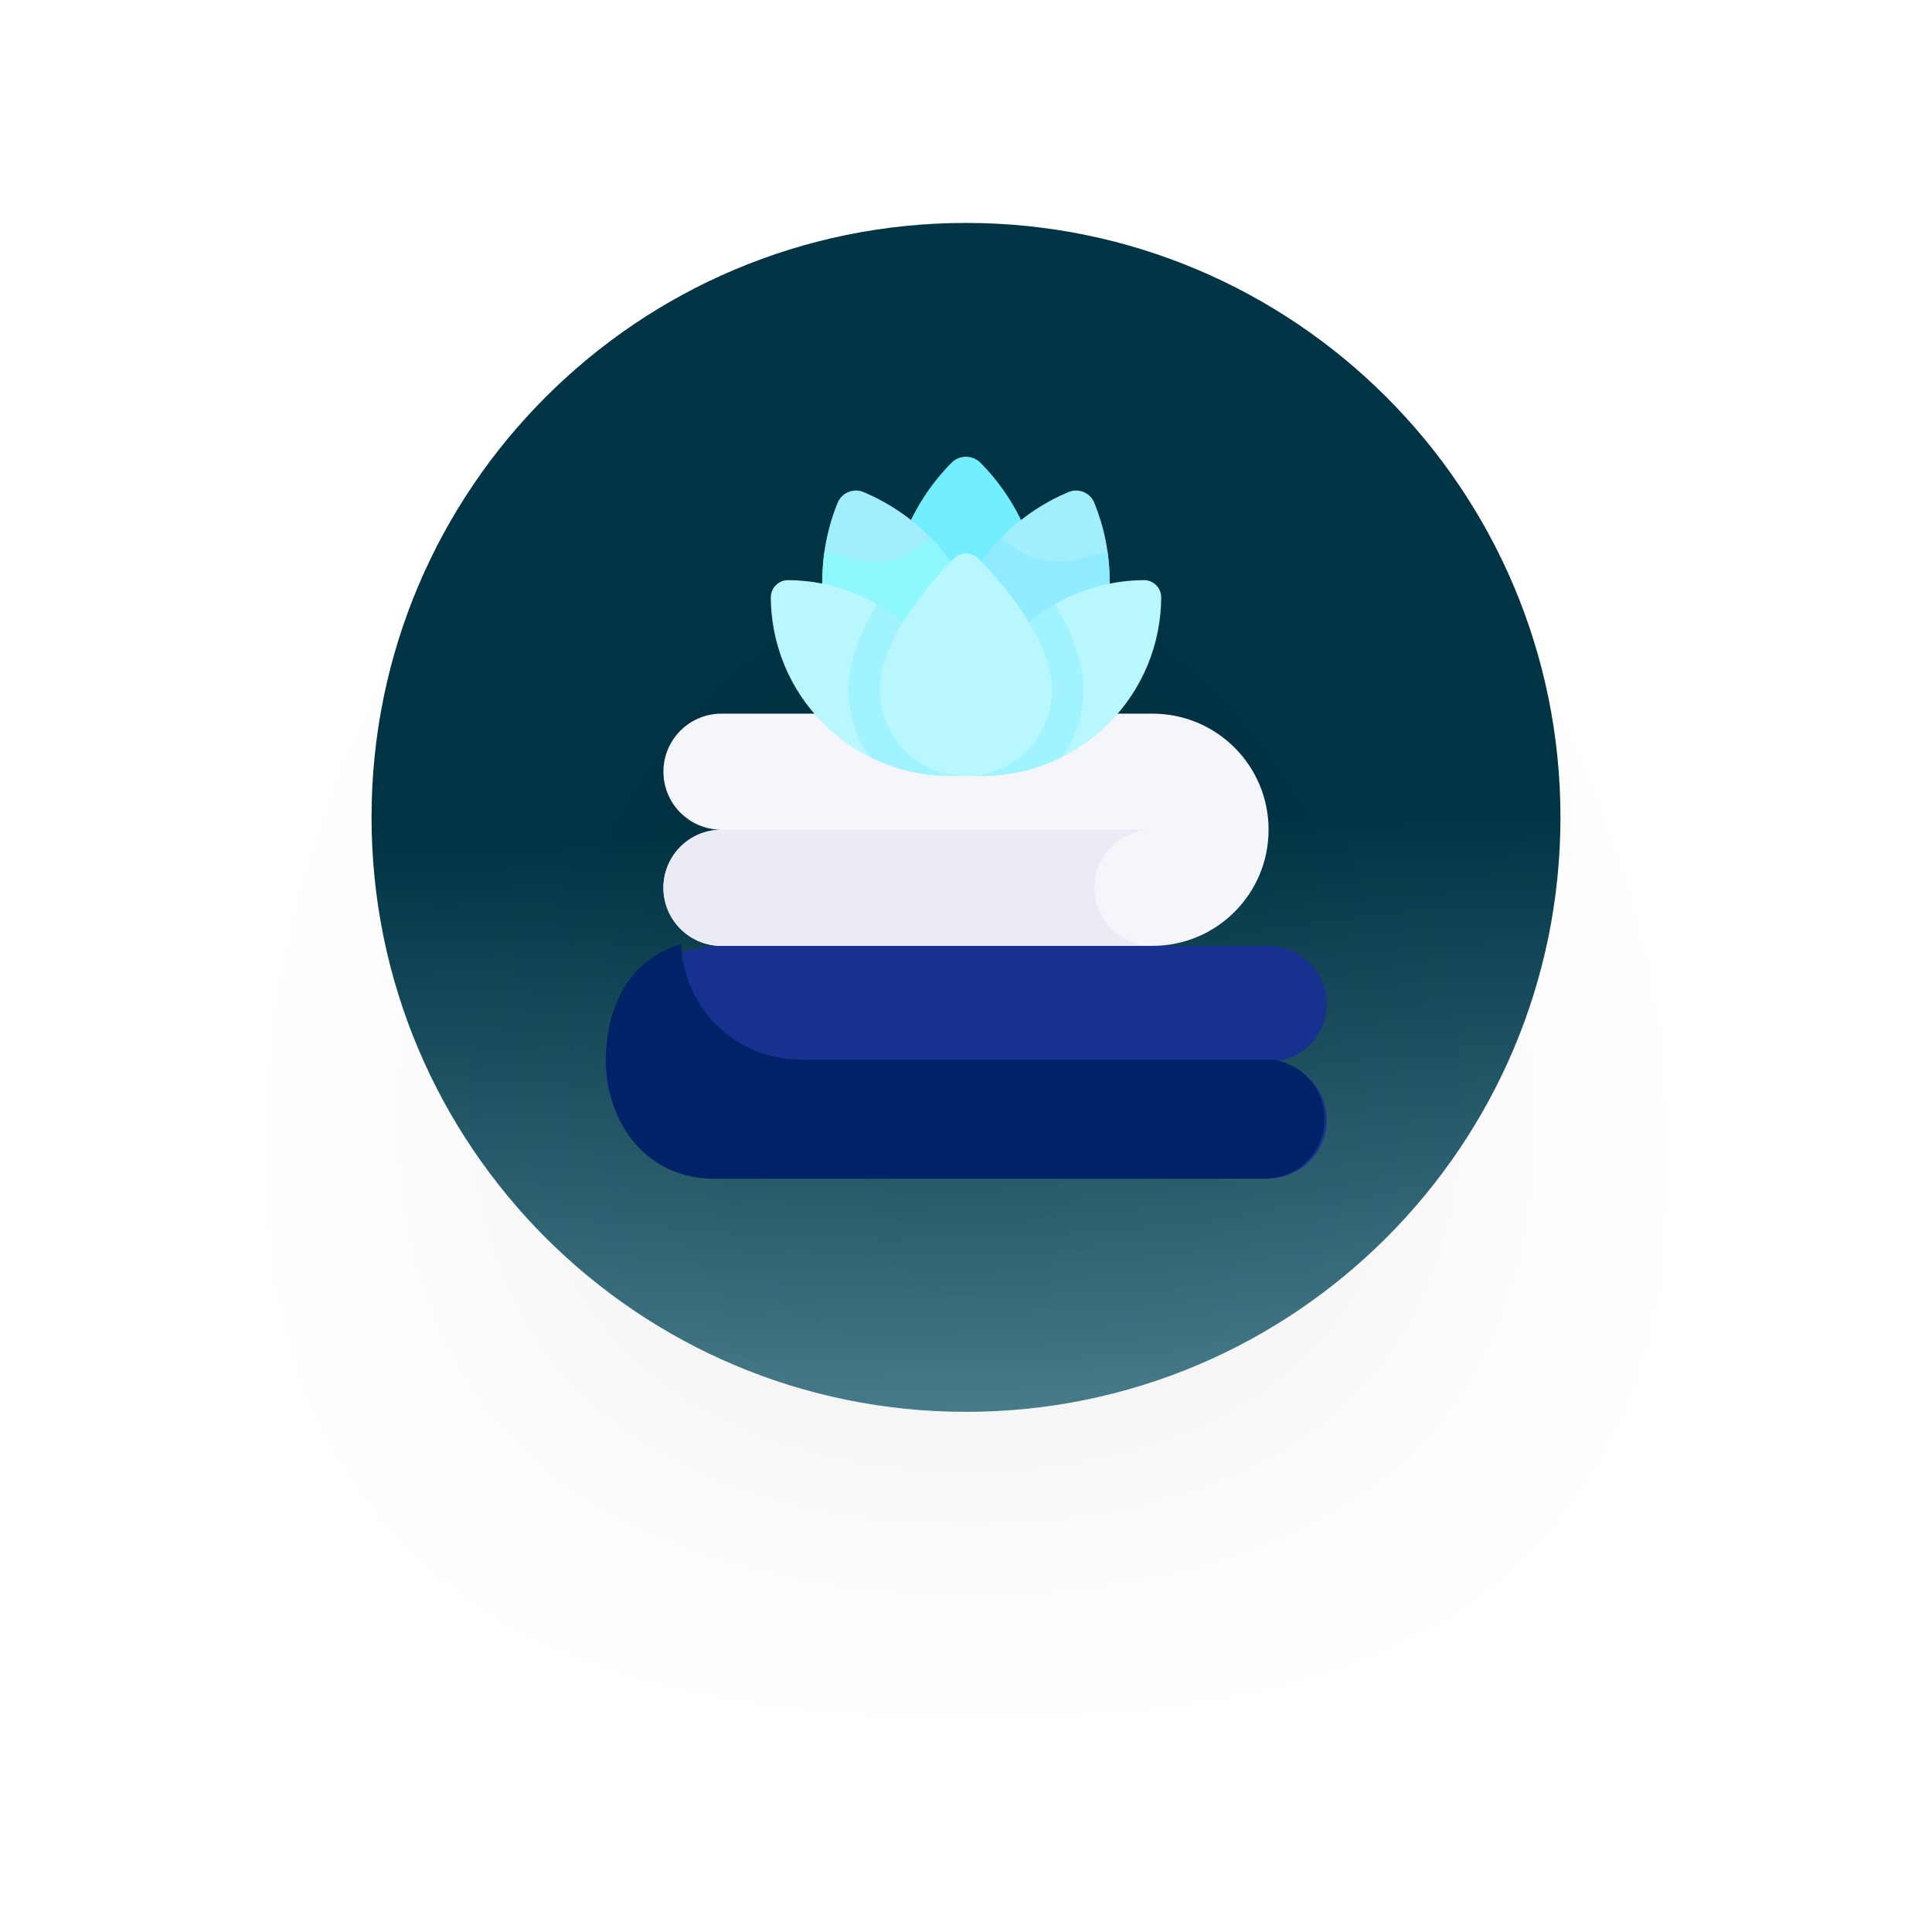
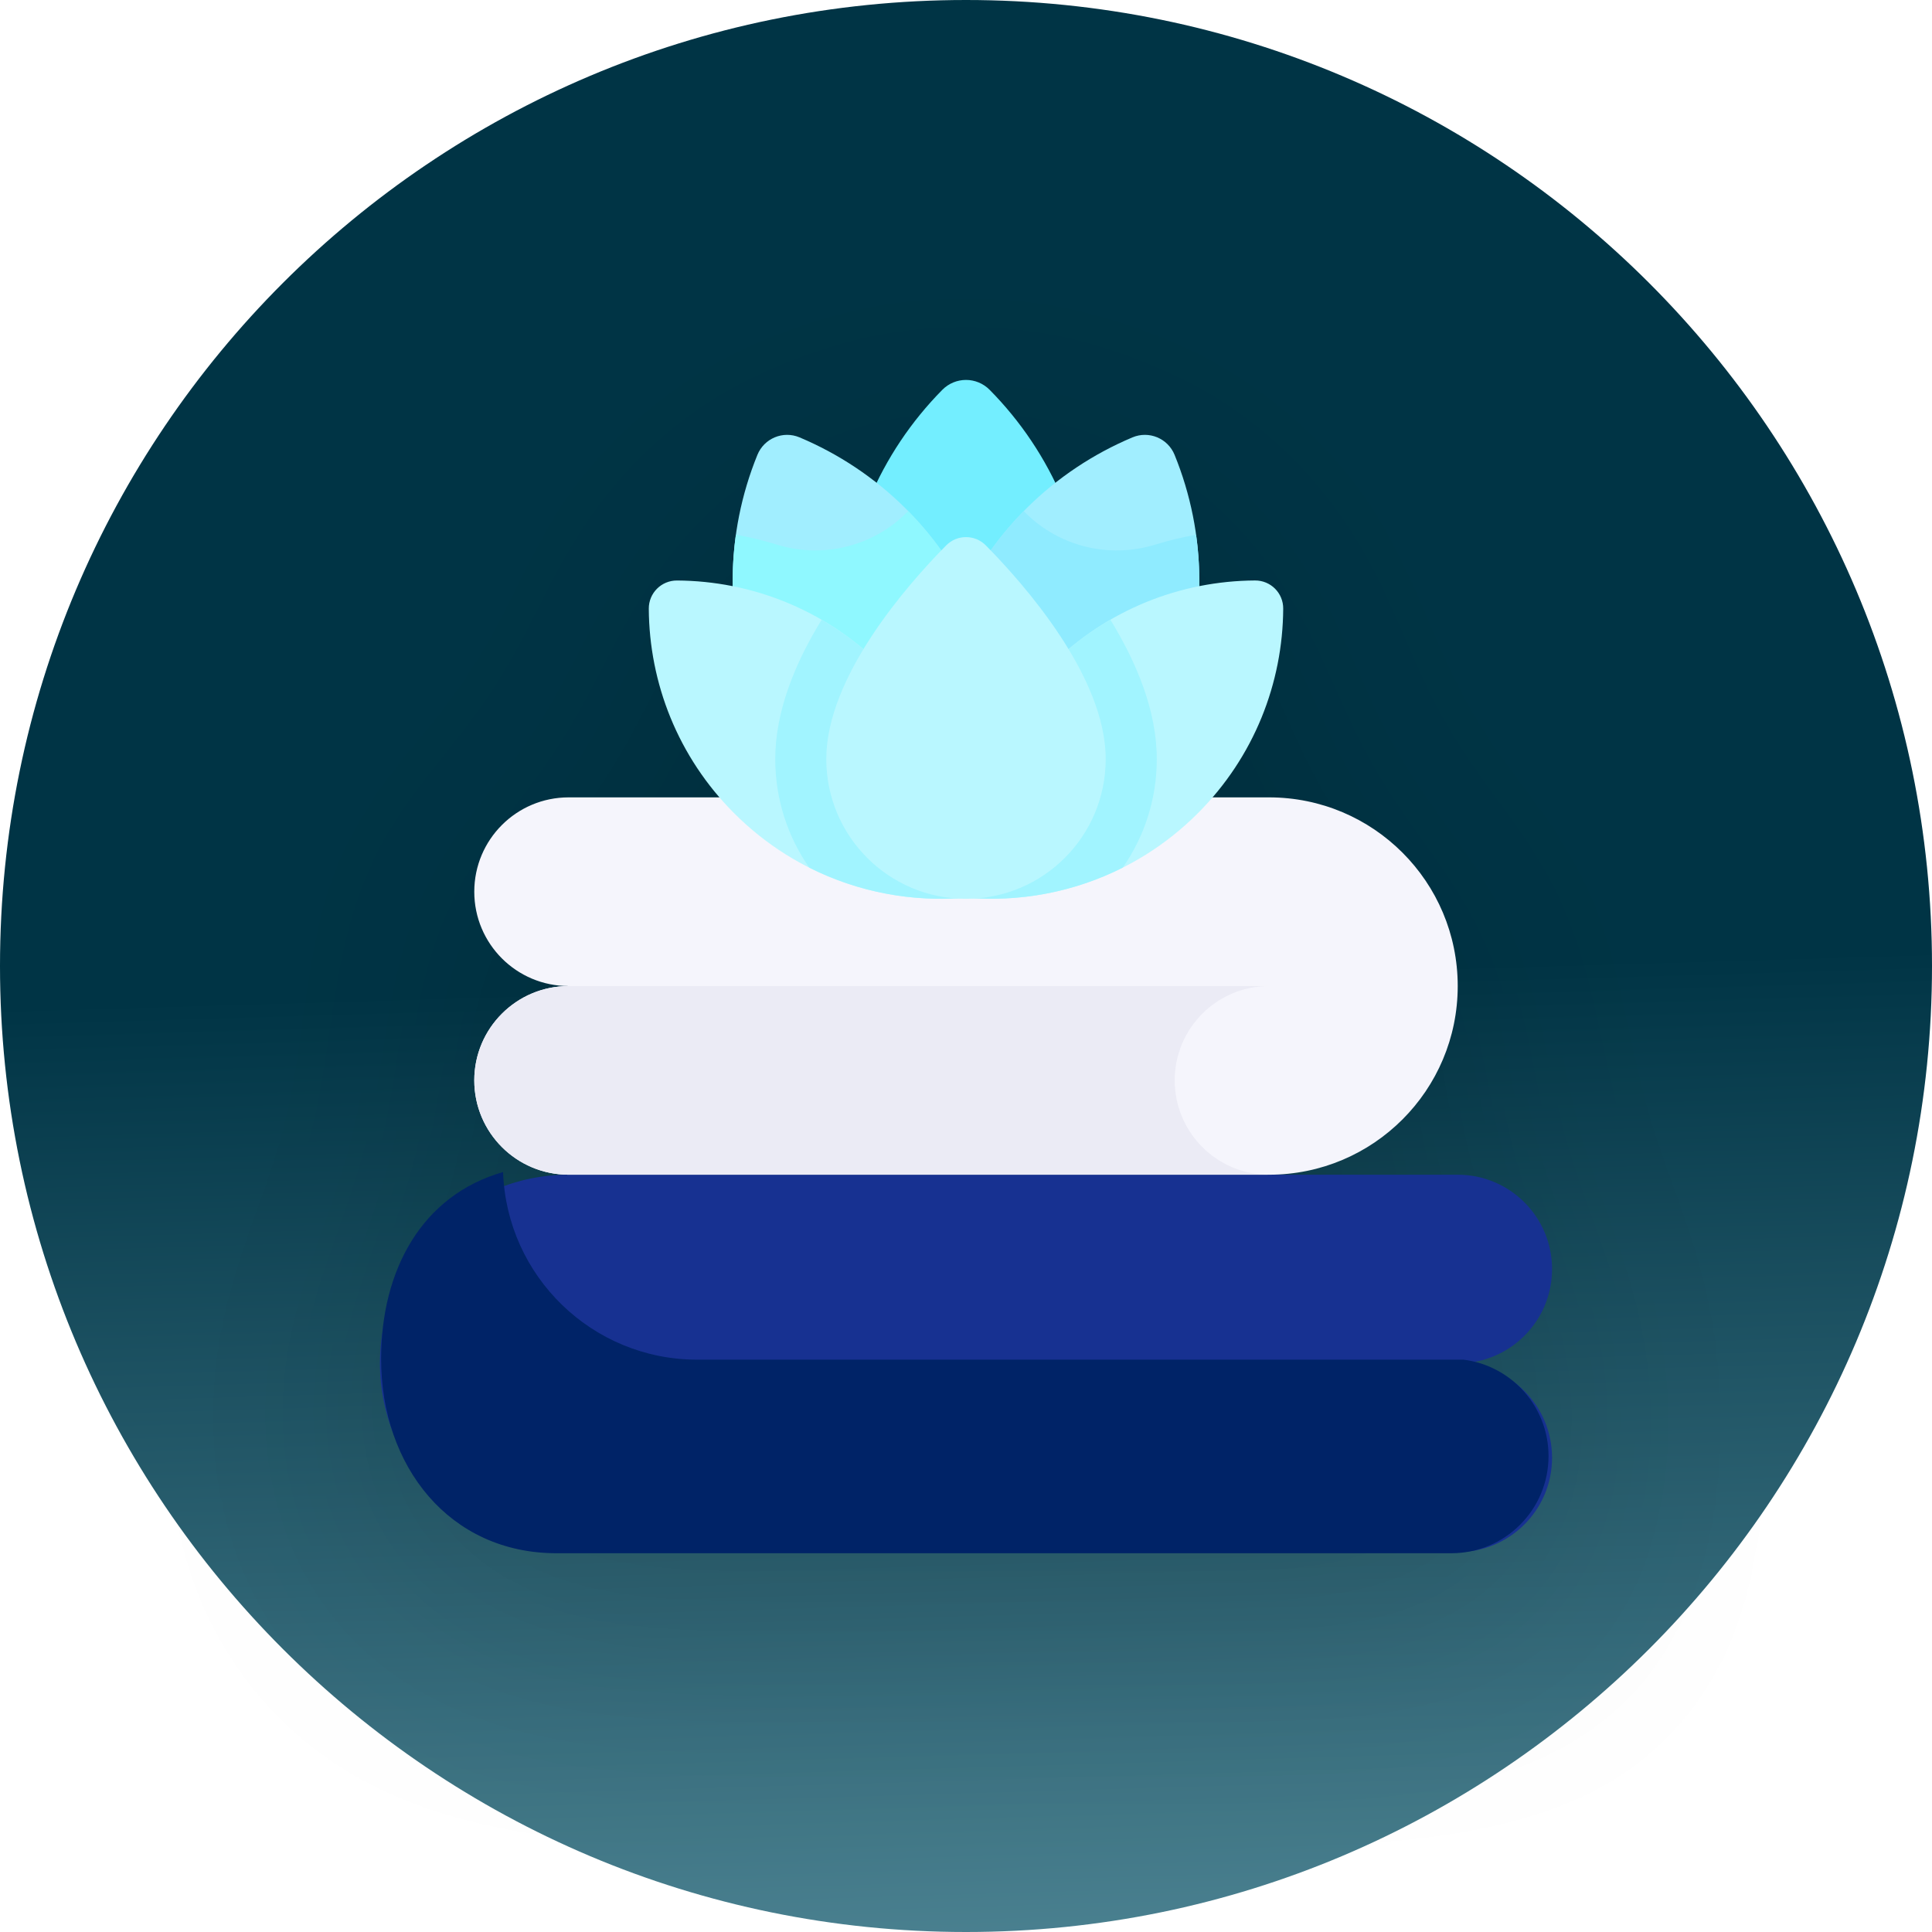
- <svg xmlns="http://www.w3.org/2000/svg" width="26" height="26" viewBox="0 0 26 26" fill="none">
-   <circle cx="13" cy="11" r="8" fill="url(#paint0_linear)" />
+ <svg xmlns="http://www.w3.org/2000/svg" width="64" height="64" viewBox="0 0 64 64" fill="none">
+   <circle cx="32" cy="32" r="32" fill="url(#paint0_linear)" />
  <g filter="url(#filter0_d)">
-     <path d="M17.854 13.51C17.854 13.078 17.504 12.729 17.072 12.729H9.709C8.846 12.729 8.146 13.428 8.146 14.291C8.146 15.154 8.846 15.854 9.709 15.854H17.072C17.504 15.854 17.854 15.504 17.854 15.072C17.854 14.641 17.504 14.291 17.072 14.291C17.504 14.291 17.854 13.941 17.854 13.51Z" fill="#173191" />
-     <path d="M17.121 14.26H10.774C9.904 14.26 9.196 13.569 9.166 12.706C8.493 12.899 8.156 13.518 8.156 14.254C8.156 15.143 8.721 15.863 9.61 15.863H17.019C17.464 15.863 17.824 15.503 17.824 15.058C17.824 14.648 17.517 14.31 17.121 14.26Z" fill="#002367" />
-     <path d="M8.928 10.385C8.928 9.953 9.278 9.604 9.709 9.604H15.51C16.373 9.604 17.072 10.303 17.072 11.166C17.072 12.029 16.373 12.729 15.51 12.729H9.709C9.278 12.729 8.928 12.379 8.928 11.947C8.928 11.516 9.278 11.166 9.709 11.166C9.278 11.166 8.928 10.816 8.928 10.385Z" fill="#F5F5FC" />
-     <path d="M14.729 11.947C14.729 11.516 15.078 11.166 15.51 11.166H9.709C9.278 11.166 8.928 11.516 8.928 11.947C8.928 12.379 9.278 12.729 9.709 12.729H15.51C15.078 12.729 14.729 12.379 14.729 11.947Z" fill="#EBEBF5" />
-     <path d="M11.975 8.245C11.975 9.128 12.373 9.917 13 10.443C13.627 9.917 14.025 9.128 14.025 8.245C14.025 7.459 13.709 6.747 13.196 6.229C13.088 6.119 12.912 6.119 12.804 6.229C12.291 6.747 11.975 7.459 11.975 8.245Z" fill="#73EEFF" />
-     <path d="M11.279 8.866C11.604 9.651 12.249 10.206 13 10.444C13.363 9.744 13.427 8.896 13.102 8.111C12.812 7.412 12.268 6.895 11.622 6.622C11.485 6.565 11.328 6.63 11.272 6.767C11.008 7.417 10.989 8.167 11.279 8.866Z" fill="#A1EEFF" />
-     <path d="M13.102 8.111C12.962 7.773 12.763 7.478 12.522 7.233C12.52 7.234 12.519 7.236 12.517 7.237C12.236 7.525 11.817 7.629 11.433 7.51C11.322 7.476 11.209 7.449 11.094 7.428C11.028 7.9 11.083 8.394 11.278 8.866C11.604 9.651 12.249 10.206 13 10.443C13.363 9.744 13.427 8.895 13.102 8.111Z" fill="#8FF8FF" />
-     <path d="M14.721 8.866C14.396 9.651 13.751 10.206 13 10.444C12.637 9.744 12.573 8.896 12.898 8.111C13.188 7.412 13.732 6.895 14.378 6.622C14.515 6.565 14.672 6.63 14.727 6.767C14.992 7.417 15.011 8.167 14.721 8.866Z" fill="#A1EEFF" />
-     <path d="M13.478 7.233C13.237 7.478 13.038 7.773 12.898 8.111C12.573 8.896 12.637 9.744 13 10.443C13.751 10.206 14.396 9.651 14.721 8.866C14.917 8.394 14.972 7.9 14.905 7.428C14.791 7.449 14.678 7.476 14.567 7.51C14.182 7.629 13.764 7.525 13.482 7.237C13.481 7.236 13.48 7.234 13.478 7.233Z" fill="#8FEBFF" />
-     <path d="M11.081 9.736C11.606 10.261 12.313 10.494 13 10.434C13.06 9.748 12.827 9.041 12.302 8.515C11.833 8.047 11.221 7.811 10.607 7.807C10.477 7.807 10.372 7.912 10.373 8.041C10.377 8.655 10.613 9.268 11.081 9.736Z" fill="#B9F7FF" />
-     <path d="M13.699 8.515C13.173 9.04 12.941 9.748 13 10.434C13.687 10.494 14.394 10.261 14.919 9.736C15.388 9.267 15.623 8.655 15.627 8.041C15.628 7.911 15.523 7.806 15.393 7.807C14.78 7.811 14.167 8.047 13.699 8.515Z" fill="#B9F7FF" />
-     <path d="M13 10.434C13.442 10.473 13.893 10.389 14.299 10.185C14.476 9.93 14.58 9.62 14.58 9.286C14.58 8.889 14.414 8.488 14.196 8.132C14.018 8.235 13.851 8.363 13.699 8.515C13.173 9.04 12.941 9.747 13 10.434Z" fill="#A1F4FF" />
-     <path d="M13 10.434C13.06 9.747 12.827 9.04 12.301 8.515C12.149 8.363 11.982 8.235 11.805 8.132C11.586 8.488 11.42 8.889 11.42 9.286C11.42 9.62 11.524 9.93 11.701 10.185C12.107 10.389 12.558 10.473 13 10.434Z" fill="#A1F4FF" />
-     <path d="M13 10.444C13.639 10.444 14.157 9.925 14.157 9.286C14.157 8.604 13.484 7.841 13.165 7.517C13.074 7.425 12.926 7.425 12.835 7.517C12.516 7.841 11.843 8.604 11.843 9.286C11.843 9.925 12.361 10.444 13 10.444Z" fill="#B9F7FF" />
+     <path d="M51.414 42.039C51.414 40.313 50.015 38.914 48.289 38.914H18.836C15.384 38.914 12.586 41.712 12.586 45.164C12.586 48.616 15.384 51.414 18.836 51.414H48.289C50.015 51.414 51.414 50.015 51.414 48.289C51.414 46.563 50.015 45.164 48.289 45.164C50.015 45.164 51.414 43.765 51.414 42.039Z" fill="#173191" />
+     <path d="M48.484 45.041H23.098C19.617 45.041 16.783 42.278 16.665 38.825C13.972 39.596 12.625 42.074 12.625 45.014C12.625 48.57 14.883 51.453 18.439 51.453H48.078C49.855 51.453 51.297 50.012 51.297 48.234C51.297 46.594 50.07 45.241 48.484 45.041V45.041Z" fill="#002367" />
+     <path d="M15.711 29.539C15.711 27.813 17.11 26.414 18.836 26.414H42.039C45.491 26.414 48.289 29.212 48.289 32.664C48.289 36.116 45.491 38.914 42.039 38.914H18.836C17.11 38.914 15.711 37.515 15.711 35.789C15.711 34.063 17.11 32.664 18.836 32.664C17.11 32.664 15.711 31.265 15.711 29.539Z" fill="#F5F5FC" />
+     <path d="M38.914 35.789C38.914 34.063 40.313 32.664 42.039 32.664H18.836C17.11 32.664 15.711 34.063 15.711 35.789C15.711 37.515 17.11 38.914 18.836 38.914H42.039C40.313 38.914 38.914 37.515 38.914 35.789Z" fill="#EBEBF5" />
+     <path d="M27.9 20.982C27.9 24.511 29.494 27.668 32 29.773C34.506 27.668 36.099 24.511 36.099 20.982C36.099 17.837 34.834 14.988 32.785 12.915C32.352 12.476 31.647 12.476 31.214 12.915C29.166 14.988 27.9 17.837 27.9 20.982V20.982Z" fill="#73EEFF" />
+     <path d="M25.114 23.465C26.415 26.604 28.995 28.825 32 29.774C33.453 26.978 33.707 23.583 32.407 20.444C31.248 17.646 29.073 15.578 26.487 14.489C25.941 14.259 25.314 14.519 25.09 15.068C24.031 17.667 23.956 20.667 25.114 23.465V23.465Z" fill="#A1EEFF" />
+     <path d="M32.406 20.442C31.847 19.092 31.051 17.913 30.086 16.931C30.081 16.936 30.075 16.942 30.069 16.948C28.943 18.099 27.27 18.515 25.731 18.04C25.288 17.904 24.836 17.794 24.377 17.713C24.113 19.598 24.332 21.577 25.114 23.463C26.414 26.602 28.994 28.823 31.999 29.773C33.453 26.977 33.707 23.582 32.406 20.442Z" fill="#8FF8FF" />
+     <path d="M38.886 23.465C37.585 26.604 35.005 28.825 32 29.774C30.547 26.978 30.293 23.583 31.593 20.444C32.752 17.646 34.926 15.578 37.513 14.489C38.059 14.259 38.686 14.519 38.91 15.068C39.969 17.667 40.044 20.667 38.886 23.465Z" fill="#A1EEFF" />
+     <path d="M33.913 16.932C32.949 17.914 32.152 19.093 31.593 20.443C30.293 23.583 30.547 26.977 32 29.774C35.005 28.824 37.585 26.603 38.886 23.464C39.667 21.578 39.886 19.599 39.622 17.714C39.163 17.796 38.711 17.905 38.269 18.041C36.73 18.516 35.056 18.099 33.93 16.949C33.924 16.943 33.919 16.937 33.913 16.932V16.932Z" fill="#8FEBFF" />
+     <path d="M24.323 26.943C26.425 29.045 29.254 29.976 32 29.738C32.239 26.991 31.308 24.162 29.206 22.06C27.333 20.187 24.883 19.244 22.428 19.23C21.909 19.227 21.489 19.646 21.492 20.165C21.507 22.62 22.45 25.07 24.323 26.943V26.943Z" fill="#B9F7FF" />
+     <path d="M34.795 22.059C32.693 24.161 31.762 26.99 32 29.737C34.747 29.975 37.576 29.044 39.678 26.942C41.551 25.069 42.494 22.619 42.508 20.164C42.512 19.645 42.092 19.225 41.573 19.229C39.118 19.243 36.668 20.186 34.795 22.059Z" fill="#B9F7FF" />
+     <path d="M32 29.736C33.77 29.89 35.573 29.558 37.194 28.74C37.904 27.719 38.32 26.48 38.32 25.145C38.32 23.554 37.656 21.951 36.782 20.529C36.072 20.941 35.403 21.451 34.795 22.059C32.693 24.161 31.762 26.99 32 29.736Z" fill="#A1F4FF" />
+     <path d="M32 29.736C32.239 26.99 31.308 24.161 29.206 22.059C28.598 21.451 27.928 20.941 27.218 20.529C26.345 21.951 25.681 23.554 25.681 25.145C25.681 26.48 26.097 27.719 26.806 28.74C28.427 29.558 30.231 29.89 32 29.736Z" fill="#A1F4FF" />
+     <path d="M32 29.774C34.556 29.774 36.628 27.702 36.628 25.146C36.628 22.415 33.936 19.363 32.658 18.068C32.296 17.701 31.704 17.701 31.342 18.068C30.064 19.363 27.372 22.415 27.372 25.146C27.372 27.702 29.444 29.774 32 29.774Z" fill="#B9F7FF" />
  </g>
  <defs>
-     <filter id="filter0_d" x="0" y="0" width="26" height="26" filterUnits="userSpaceOnUse" color-interpolation-filters="sRGB">
+     <filter id="filter0_d" x="4" y="6" width="56" height="56" filterUnits="userSpaceOnUse" color-interpolation-filters="sRGB">
      <feFlood flood-opacity="0" result="BackgroundImageFix" />
      <feColorMatrix in="SourceAlpha" type="matrix" values="0 0 0 0 0 0 0 0 0 0 0 0 0 0 0 0 0 0 127 0" result="hardAlpha" />
      <feOffset dy="2" />
      <feGaussianBlur stdDeviation="4" />
      <feColorMatrix type="matrix" values="0 0 0 0 0 0 0 0 0 0 0 0 0 0 0 0 0 0 0.12 0" />
      <feBlend mode="normal" in2="BackgroundImageFix" result="effect1_dropShadow" />
      <feBlend mode="normal" in="SourceGraphic" in2="effect1_dropShadow" result="shape" />
    </filter>
-     <linearGradient id="paint0_linear" x1="12" y1="-3" x2="13" y2="31" gradientUnits="userSpaceOnUse">
+     <linearGradient id="paint0_linear" x1="28" y1="-24" x2="32" y2="112" gradientUnits="userSpaceOnUse">
      <stop offset="0.415" stop-color="#003445" />
      <stop offset="1" stop-color="#B8F2FF" />
    </linearGradient>
  </defs>
</svg>
